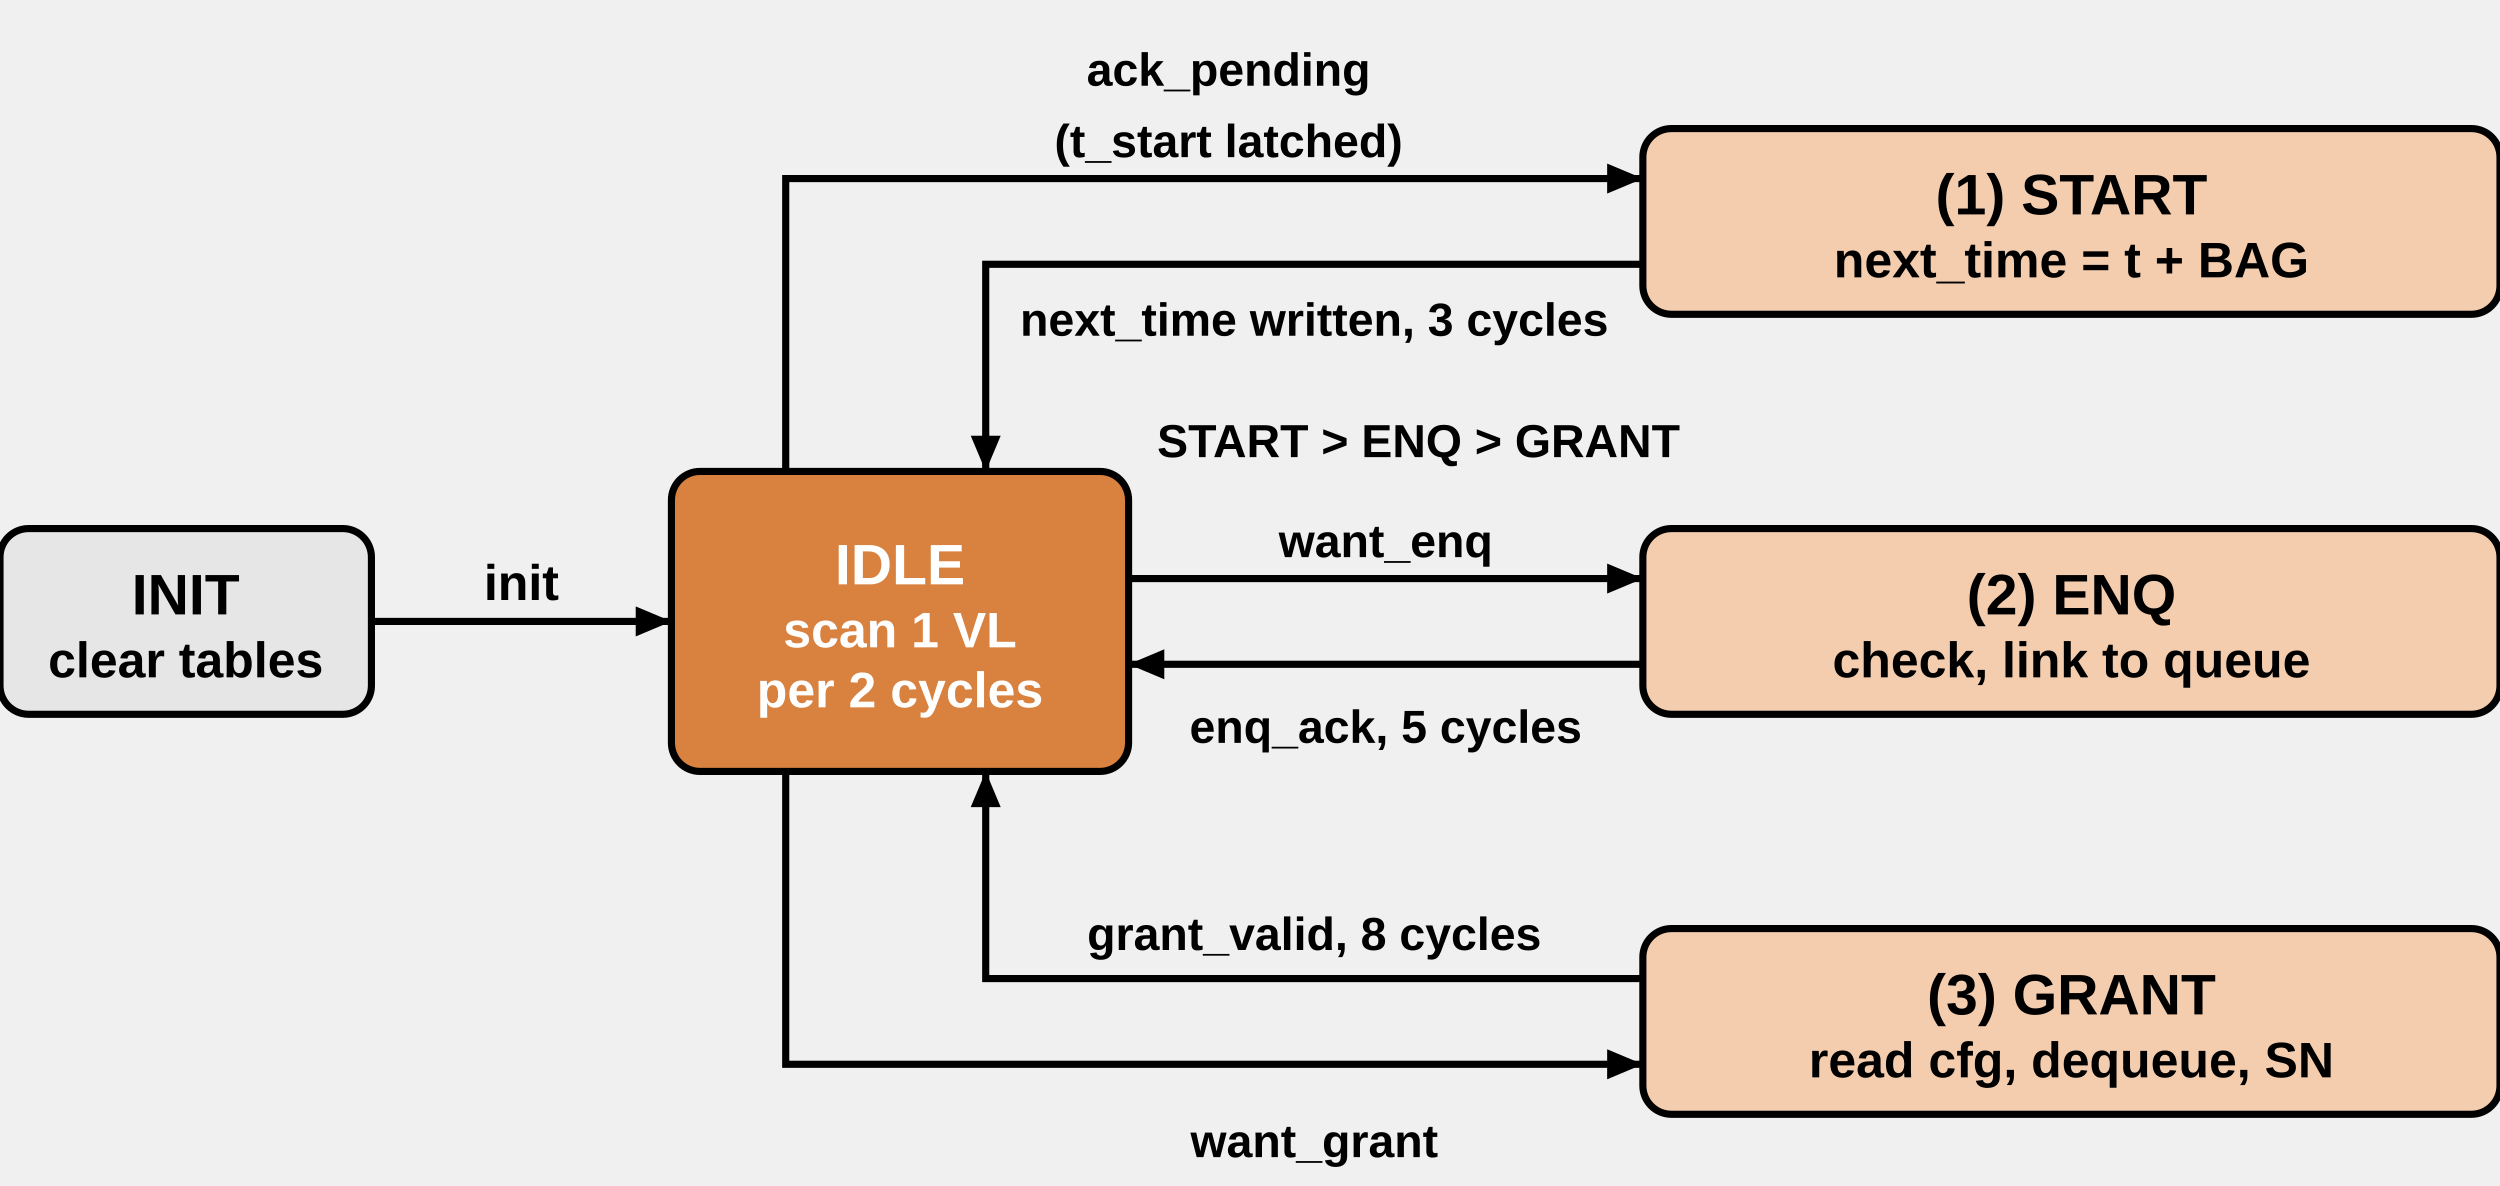
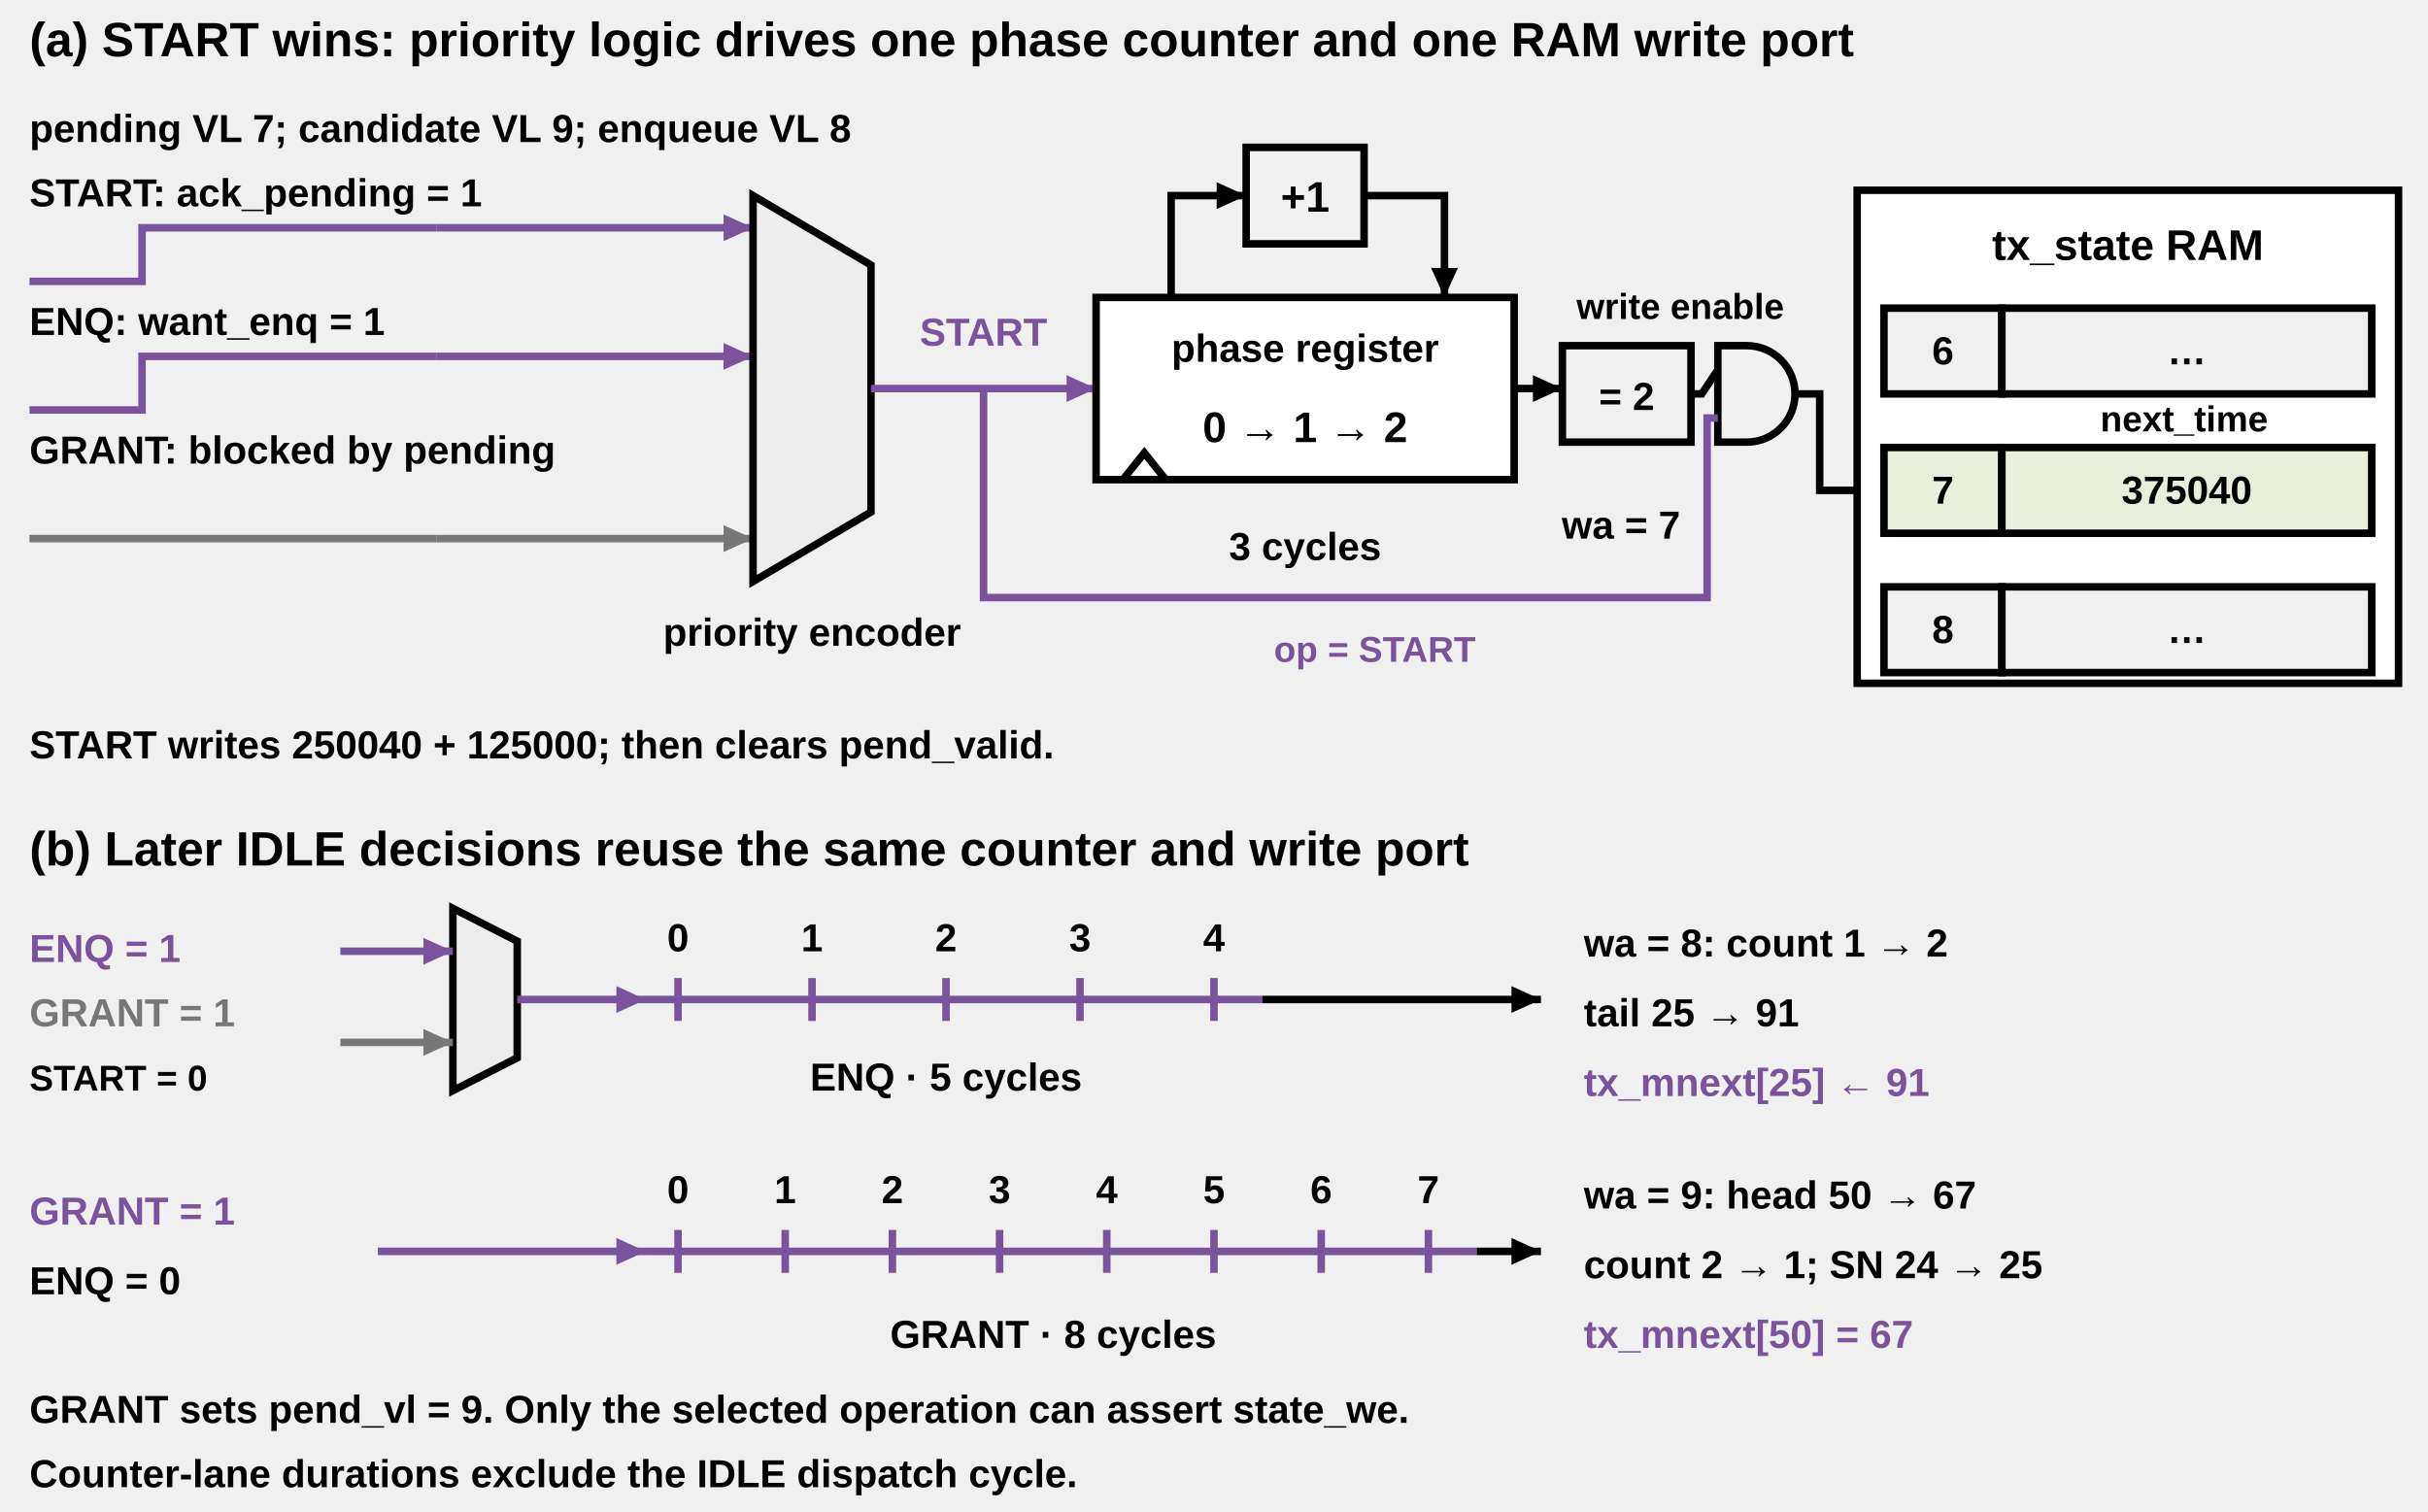
- <svg xmlns="http://www.w3.org/2000/svg" width="350pt" height="166pt" viewBox="0 0 350 166">
+ <svg xmlns="http://www.w3.org/2000/svg" width="453.0pt" height="282.0pt" viewBox="-1.5 -1.5 453.0 282.0">
  <style>text { font-family: Arial, Helvetica, sans-serif; }</style>
-   <rect x="0.00" y="74.00" width="52.00" height="26.00" rx="4" fill="#E6E6E6" stroke="#000" stroke-width="1.0" />
-   <text x="26.00" y="86.01" font-size="8.0" text-anchor="middle" fill="#000000" font-weight="bold">INIT</text>
-   <text x="26.00" y="94.83" font-size="7.0" text-anchor="middle" fill="#000000" font-weight="bold">clear tables</text>
-   <rect x="94.00" y="66.00" width="64.00" height="42.00" rx="4" fill="#D9813F" stroke="#000" stroke-width="1.0" />
-   <text x="126.00" y="81.81" font-size="8.0" text-anchor="middle" fill="#FFFFFF" font-weight="bold">IDLE</text>
-   <text x="126.00" y="90.63" font-size="7.0" text-anchor="middle" fill="#FFFFFF" font-weight="bold">scan 1 VL</text>
-   <text x="126.00" y="99.03" font-size="7.0" text-anchor="middle" fill="#FFFFFF" font-weight="bold">per 2 cycles</text>
-   <rect x="230.00" y="18.00" width="120.00" height="26.00" rx="4" fill="#F4CDAE" stroke="#000" stroke-width="1.0" />
-   <text x="290.00" y="30.01" font-size="8.0" text-anchor="middle" fill="#000000" font-weight="bold">(1) START</text>
-   <text x="290.00" y="38.83" font-size="7.0" text-anchor="middle" fill="#000000" font-weight="bold">next_time = t + BAG</text>
-   <rect x="230.00" y="74.00" width="120.00" height="26.00" rx="4" fill="#F4CDAE" stroke="#000" stroke-width="1.0" />
-   <text x="290.00" y="86.01" font-size="8.0" text-anchor="middle" fill="#000000" font-weight="bold">(2) ENQ</text>
-   <text x="290.00" y="94.83" font-size="7.0" text-anchor="middle" fill="#000000" font-weight="bold">check, link to queue</text>
-   <rect x="230.00" y="130.00" width="120.00" height="26.00" rx="4" fill="#F4CDAE" stroke="#000" stroke-width="1.0" />
-   <text x="290.00" y="142.01" font-size="8.0" text-anchor="middle" fill="#000000" font-weight="bold">(3) GRANT</text>
-   <text x="290.00" y="150.83" font-size="7.0" text-anchor="middle" fill="#000000" font-weight="bold">read cfg, dequeue, SN</text>
-   <path d="M 52.00 87.00 L 94.00 87.00" fill="none" stroke="#000" stroke-width="1.0" />
-   <polygon points="94.00,87.00 89.00,89.10 89.00,84.90" fill="#000" />
-   <text x="73.00" y="84.00" font-size="7.0" text-anchor="middle" fill="#000" font-weight="bold">init</text>
-   <text x="162.00" y="64.00" font-size="6.5" text-anchor="start" fill="#000" font-weight="bold">START &gt; ENQ &gt; GRANT</text>
-   <path d="M 110.00 66.00 L 110.00 25.00 L 230.00 25.00" fill="none" stroke="#000" stroke-width="1.0" />
-   <polygon points="230.00,25.00 225.00,27.10 225.00,22.90" fill="#000" />
-   <text x="172.00" y="12.00" font-size="6.5" text-anchor="middle" fill="#000" font-weight="bold">ack_pending</text>
-   <text x="172.00" y="22.00" font-size="6.5" text-anchor="middle" fill="#000" font-weight="bold">(t_start latched)</text>
-   <path d="M 230.00 37.00 L 138.00 37.00 L 138.00 66.00" fill="none" stroke="#000" stroke-width="1.0" />
-   <polygon points="138.00,66.00 135.90,61.00 140.10,61.00" fill="#000" />
-   <text x="184.00" y="47.00" font-size="6.5" text-anchor="middle" fill="#000" font-weight="bold">next_time written, 3 cycles</text>
-   <path d="M 158.00 81.00 L 230.00 81.00" fill="none" stroke="#000" stroke-width="1.0" />
-   <polygon points="230.00,81.00 225.00,83.10 225.00,78.90" fill="#000" />
-   <text x="194.00" y="78.00" font-size="6.5" text-anchor="middle" fill="#000" font-weight="bold">want_enq</text>
-   <path d="M 230.00 93.00 L 158.00 93.00" fill="none" stroke="#000" stroke-width="1.0" />
-   <polygon points="158.00,93.00 163.00,90.90 163.00,95.10" fill="#000" />
-   <text x="194.00" y="104.00" font-size="6.5" text-anchor="middle" fill="#000" font-weight="bold">enq_ack, 5 cycles</text>
-   <path d="M 110.00 108.00 L 110.00 149.00 L 230.00 149.00" fill="none" stroke="#000" stroke-width="1.0" />
-   <polygon points="230.00,149.00 225.00,151.10 225.00,146.90" fill="#000" />
-   <text x="184.00" y="162.00" font-size="6.5" text-anchor="middle" fill="#000" font-weight="bold">want_grant</text>
-   <path d="M 230.00 137.00 L 138.00 137.00 L 138.00 108.00" fill="none" stroke="#000" stroke-width="1.0" />
-   <polygon points="138.00,108.00 140.10,113.00 135.90,113.00" fill="#000" />
-   <text x="184.00" y="133.00" font-size="6.5" text-anchor="middle" fill="#000" font-weight="bold">grant_valid, 8 cycles</text>
+   <text x="4.00" y="9.00" font-size="9" text-anchor="start" fill="#000" font-weight="bold">(a) START wins: priority logic drives one phase counter and one RAM write port</text>
+   <text x="4.00" y="25.00" font-size="7.3" text-anchor="start" fill="#000" font-weight="bold">pending VL 7; candidate VL 9; enqueue VL 8</text>
+   <text x="4.00" y="37.00" font-size="7.3" text-anchor="start" fill="#000" font-weight="bold">START: ack_pending = 1</text>
+   <path d="M 4.00 51.00 L 25.00 51.00 L 25.00 41.00 L 80.00 41.00" fill="none" stroke="#79539C" stroke-width="1.4" />
+   <path d="M 80.00 41.00 L 139.00 41.00" fill="none" stroke="#79539C" stroke-width="1.4" />
+   <polygon points="139.00,41.00 133.50,43.50 133.50,38.50" fill="#79539C" />
+   <text x="4.00" y="61.00" font-size="7.3" text-anchor="start" fill="#000" font-weight="bold">ENQ: want_enq = 1</text>
+   <path d="M 4.00 75.00 L 25.00 75.00 L 25.00 65.00 L 80.00 65.00" fill="none" stroke="#79539C" stroke-width="1.4" />
+   <path d="M 80.00 65.00 L 139.00 65.00" fill="none" stroke="#79539C" stroke-width="1.4" />
+   <polygon points="139.00,65.00 133.50,67.50 133.50,62.50" fill="#79539C" />
+   <text x="4.00" y="85.00" font-size="7.3" text-anchor="start" fill="#000" font-weight="bold">GRANT: blocked by pending</text>
+   <path d="M 4.00 99.00 L 80.00 99.00" fill="none" stroke="#777" stroke-width="1.4" />
+   <path d="M 80.00 99.00 L 139.00 99.00" fill="none" stroke="#777" stroke-width="1.4" />
+   <polygon points="139.00,99.00 133.50,101.50 133.50,96.50" fill="#777" />
+   <polygon points="139.00,35.00 161.00,47.96 161.00,94.04 139.00,107.00" fill="#EDEDED" stroke="#000" stroke-width="1.4" />
+   <text x="150.00" y="119.00" font-size="7.3" text-anchor="middle" fill="#000" font-weight="bold">priority encoder</text>
+   <path d="M 161.00 71.00 L 203.00 71.00" fill="none" stroke="#79539C" stroke-width="1.4" />
+   <polygon points="203.00,71.00 197.50,73.50 197.50,68.50" fill="#79539C" />
+   <text x="182.00" y="63.00" font-size="7.3" text-anchor="middle" fill="#79539C" font-weight="bold">START</text>
+   <rect x="203.00" y="54.00" width="78.00" height="34.00" rx="0" fill="#fff" stroke="#000" stroke-width="1.4" />
+   <text x="242.00" y="66.00" font-size="7.3" text-anchor="middle" fill="#000" font-weight="bold">phase register</text>
+   <text x="242.00" y="81.00" font-size="8" text-anchor="middle" fill="#000" font-weight="bold">0 → 1 → 2</text>
+   <path d="M 208.00 88.00 L 212.00 83.00 L 216.00 88.00" fill="none" stroke="#000" stroke-width="1.4" />
+   <rect x="231.00" y="26.00" width="22.00" height="18.00" rx="0" fill="#F0F0F0" stroke="#000" stroke-width="1.4" />
+   <text x="242.00" y="38.00" font-size="8" text-anchor="middle" fill="#000" font-weight="bold">+1</text>
+   <path d="M 217.00 54.00 L 217.00 35.00 L 231.00 35.00" fill="none" stroke="#000" stroke-width="1.4" />
+   <polygon points="231.00,35.00 225.50,37.50 225.50,32.50" fill="#000" />
+   <path d="M 253.00 35.00 L 268.00 35.00 L 268.00 54.00" fill="none" stroke="#000" stroke-width="1.4" />
+   <polygon points="268.00,54.00 265.50,48.50 270.50,48.50" fill="#000" />
+   <text x="242.00" y="103.00" font-size="7.3" text-anchor="middle" fill="#000" font-weight="bold">3 cycles</text>
+   <rect x="290.00" y="63.00" width="24.00" height="18.00" rx="0" fill="#F0F0F0" stroke="#000" stroke-width="1.4" />
+   <text x="302.00" y="75.00" font-size="7.3" text-anchor="middle" fill="#000" font-weight="bold">= 2</text>
+   <path d="M 281.00 71.00 L 290.00 71.00" fill="none" stroke="#000" stroke-width="1.4" />
+   <polygon points="290.00,71.00 284.50,73.50 284.50,68.50" fill="#000" />
+   <path d="M 319 63 H 324.4 A 9.0 9.0 0 0 1 324.4 81 H 319 Z" fill="#F1F1F1" stroke="#000" stroke-width="1.4" />
+   <path d="M 314.00 72.00 L 316.00 72.00 L 319.00 67.50" fill="none" stroke="#000" stroke-width="1.4" />
+   <path d="M 182.00 71.00 L 182.00 110.00 L 317.00 110.00 L 317.00 76.50 L 319.00 76.50" fill="none" stroke="#79539C" stroke-width="1.4" />
+   <text x="255.00" y="122.00" font-size="6.7" text-anchor="middle" fill="#79539C" font-weight="bold">op = START</text>
+   <path d="M 333.40 72.00 L 338.00 72.00 L 338.00 90.00 L 350.00 90.00" fill="none" stroke="#000" stroke-width="1.4" />
+   <polygon points="350.00,90.00 344.50,92.50 344.50,87.50" fill="#000" />
+   <text x="312.00" y="58.00" font-size="6.7" text-anchor="middle" fill="#000" font-weight="bold">write enable</text>
+   <text x="312.00" y="99.00" font-size="7.3" text-anchor="end" fill="#000" font-weight="bold">wa = 7</text>
+   <rect x="345.00" y="34.00" width="101.00" height="92.00" rx="0" fill="#fff" stroke="#000" stroke-width="1.4" />
+   <text x="395.50" y="47.00" font-size="8" text-anchor="middle" fill="#000" font-weight="bold">tx_state RAM</text>
+   <rect x="350.00" y="56.00" width="22.00" height="16.00" rx="0" fill="#F0F0F0" stroke="#000" stroke-width="1.4" />
+   <text x="361.00" y="66.48" font-size="7.3" text-anchor="middle" fill="#000" font-weight="bold">6</text>
+   <rect x="372.00" y="56.00" width="69.00" height="16.00" rx="0" fill="#F0F0F0" stroke="#000" stroke-width="1.4" />
+   <text x="406.50" y="66.48" font-size="7.3" text-anchor="middle" fill="#000" font-weight="bold">…</text>
+   <rect x="350.00" y="82.00" width="22.00" height="16.00" rx="0" fill="#E8F0DC" stroke="#000" stroke-width="1.4" />
+   <text x="361.00" y="92.48" font-size="7.3" text-anchor="middle" fill="#000" font-weight="bold">7</text>
+   <rect x="372.00" y="82.00" width="69.00" height="16.00" rx="0" fill="#E8F0DC" stroke="#000" stroke-width="1.4" />
+   <text x="406.50" y="92.48" font-size="7.3" text-anchor="middle" fill="#000" font-weight="bold">375040</text>
+   <rect x="350.00" y="108.00" width="22.00" height="16.00" rx="0" fill="#F0F0F0" stroke="#000" stroke-width="1.4" />
+   <text x="361.00" y="118.48" font-size="7.3" text-anchor="middle" fill="#000" font-weight="bold">8</text>
+   <rect x="372.00" y="108.00" width="69.00" height="16.00" rx="0" fill="#F0F0F0" stroke="#000" stroke-width="1.4" />
+   <text x="406.50" y="118.48" font-size="7.3" text-anchor="middle" fill="#000" font-weight="bold">…</text>
+   <text x="406.00" y="79.00" font-size="6.7" text-anchor="middle" fill="#000" font-weight="bold">next_time</text>
+   <text x="4.00" y="140.00" font-size="7.3" text-anchor="start" fill="#000" font-weight="bold">START writes 250040 + 125000; then clears pend_valid.</text>
+   <text x="4.00" y="160.00" font-size="9" text-anchor="start" fill="#000" font-weight="bold">(b) Later IDLE decisions reuse the same counter and write port</text>
+   <text x="4.00" y="178.00" font-size="7.3" text-anchor="start" fill="#79539C" font-weight="bold">ENQ = 1</text>
+   <text x="4.00" y="190.00" font-size="7.3" text-anchor="start" fill="#777" font-weight="bold">GRANT = 1</text>
+   <text x="4.00" y="202.00" font-size="6.7" text-anchor="start" fill="#000" font-weight="bold">START = 0</text>
+   <polygon points="83.00,168.00 95.00,174.12 95.00,195.88 83.00,202.00" fill="#EDEDED" stroke="#000" stroke-width="1.4" />
+   <path d="M 62.00 176.00 L 83.00 176.00" fill="none" stroke="#79539C" stroke-width="1.4" />
+   <polygon points="83.00,176.00 77.50,178.50 77.50,173.50" fill="#79539C" />
+   <path d="M 62.00 193.00 L 83.00 193.00" fill="none" stroke="#777" stroke-width="1.4" />
+   <polygon points="83.00,193.00 77.50,195.50 77.50,190.50" fill="#777" />
+   <path d="M 95.00 185.00 L 119.00 185.00" fill="none" stroke="#79539C" stroke-width="1.4" />
+   <polygon points="119.00,185.00 113.50,187.50 113.50,182.50" fill="#79539C" />
+   <path d="M 119.00 185.00 L 234.00 185.00" fill="none" stroke="#79539C" stroke-width="1.4" />
+   <path d="M 125.00 181.00 L 125.00 189.00" fill="none" stroke="#79539C" stroke-width="1.4" />
+   <text x="125.00" y="176.00" font-size="7.3" text-anchor="middle" fill="#000" font-weight="bold">0</text>
+   <path d="M 150.00 181.00 L 150.00 189.00" fill="none" stroke="#79539C" stroke-width="1.4" />
+   <text x="150.00" y="176.00" font-size="7.3" text-anchor="middle" fill="#000" font-weight="bold">1</text>
+   <path d="M 175.00 181.00 L 175.00 189.00" fill="none" stroke="#79539C" stroke-width="1.4" />
+   <text x="175.00" y="176.00" font-size="7.3" text-anchor="middle" fill="#000" font-weight="bold">2</text>
+   <path d="M 200.00 181.00 L 200.00 189.00" fill="none" stroke="#79539C" stroke-width="1.4" />
+   <text x="200.00" y="176.00" font-size="7.3" text-anchor="middle" fill="#000" font-weight="bold">3</text>
+   <path d="M 225.00 181.00 L 225.00 189.00" fill="none" stroke="#79539C" stroke-width="1.4" />
+   <text x="225.00" y="176.00" font-size="7.3" text-anchor="middle" fill="#000" font-weight="bold">4</text>
+   <text x="175.00" y="202.00" font-size="7.3" text-anchor="middle" fill="#000" font-weight="bold">ENQ · 5 cycles</text>
+   <path d="M 234.00 185.00 L 286.00 185.00" fill="none" stroke="#000" stroke-width="1.4" />
+   <polygon points="286.00,185.00 280.50,187.50 280.50,182.50" fill="#000" />
+   <text x="294.00" y="177.00" font-size="7.3" text-anchor="start" fill="#000" font-weight="bold">wa = 8: count 1 → 2</text>
+   <text x="294.00" y="190.00" font-size="7.3" text-anchor="start" fill="#000" font-weight="bold">tail 25 → 91</text>
+   <text x="294.00" y="203.00" font-size="7.3" text-anchor="start" fill="#79539C" font-weight="bold">tx_mnext[25] ← 91</text>
+   <text x="4.00" y="227.00" font-size="7.3" text-anchor="start" fill="#79539C" font-weight="bold">GRANT = 1</text>
+   <text x="4.00" y="240.00" font-size="7.3" text-anchor="start" fill="#000" font-weight="bold">ENQ = 0</text>
+   <path d="M 69.00 232.00 L 119.00 232.00" fill="none" stroke="#79539C" stroke-width="1.4" />
+   <polygon points="119.00,232.00 113.50,234.50 113.50,229.50" fill="#79539C" />
+   <path d="M 119.00 232.00 L 274.00 232.00" fill="none" stroke="#79539C" stroke-width="1.4" />
+   <path d="M 125.00 228.00 L 125.00 236.00" fill="none" stroke="#79539C" stroke-width="1.4" />
+   <text x="125.00" y="223.00" font-size="7.3" text-anchor="middle" fill="#000" font-weight="bold">0</text>
+   <path d="M 145.00 228.00 L 145.00 236.00" fill="none" stroke="#79539C" stroke-width="1.4" />
+   <text x="145.00" y="223.00" font-size="7.3" text-anchor="middle" fill="#000" font-weight="bold">1</text>
+   <path d="M 165.00 228.00 L 165.00 236.00" fill="none" stroke="#79539C" stroke-width="1.4" />
+   <text x="165.00" y="223.00" font-size="7.3" text-anchor="middle" fill="#000" font-weight="bold">2</text>
+   <path d="M 185.00 228.00 L 185.00 236.00" fill="none" stroke="#79539C" stroke-width="1.4" />
+   <text x="185.00" y="223.00" font-size="7.3" text-anchor="middle" fill="#000" font-weight="bold">3</text>
+   <path d="M 205.00 228.00 L 205.00 236.00" fill="none" stroke="#79539C" stroke-width="1.4" />
+   <text x="205.00" y="223.00" font-size="7.3" text-anchor="middle" fill="#000" font-weight="bold">4</text>
+   <path d="M 225.00 228.00 L 225.00 236.00" fill="none" stroke="#79539C" stroke-width="1.4" />
+   <text x="225.00" y="223.00" font-size="7.3" text-anchor="middle" fill="#000" font-weight="bold">5</text>
+   <path d="M 245.00 228.00 L 245.00 236.00" fill="none" stroke="#79539C" stroke-width="1.4" />
+   <text x="245.00" y="223.00" font-size="7.3" text-anchor="middle" fill="#000" font-weight="bold">6</text>
+   <path d="M 265.00 228.00 L 265.00 236.00" fill="none" stroke="#79539C" stroke-width="1.4" />
+   <text x="265.00" y="223.00" font-size="7.3" text-anchor="middle" fill="#000" font-weight="bold">7</text>
+   <text x="195.00" y="250.00" font-size="7.3" text-anchor="middle" fill="#000" font-weight="bold">GRANT · 8 cycles</text>
+   <path d="M 274.00 232.00 L 286.00 232.00" fill="none" stroke="#000" stroke-width="1.4" />
+   <polygon points="286.00,232.00 280.50,234.50 280.50,229.50" fill="#000" />
+   <text x="294.00" y="224.00" font-size="7.3" text-anchor="start" fill="#000" font-weight="bold">wa = 9: head 50 → 67</text>
+   <text x="294.00" y="237.00" font-size="7.3" text-anchor="start" fill="#000" font-weight="bold">count 2 → 1; SN 24 → 25</text>
+   <text x="294.00" y="250.00" font-size="7.3" text-anchor="start" fill="#79539C" font-weight="bold">tx_mnext[50] = 67</text>
+   <text x="4.00" y="264.00" font-size="7.3" text-anchor="start" fill="#000" font-weight="bold">GRANT sets pend_vl = 9. Only the selected operation can assert state_we.</text>
+   <text x="4.00" y="276.00" font-size="7.3" text-anchor="start" fill="#000" font-weight="bold">Counter-lane durations exclude the IDLE dispatch cycle.</text>
</svg>
